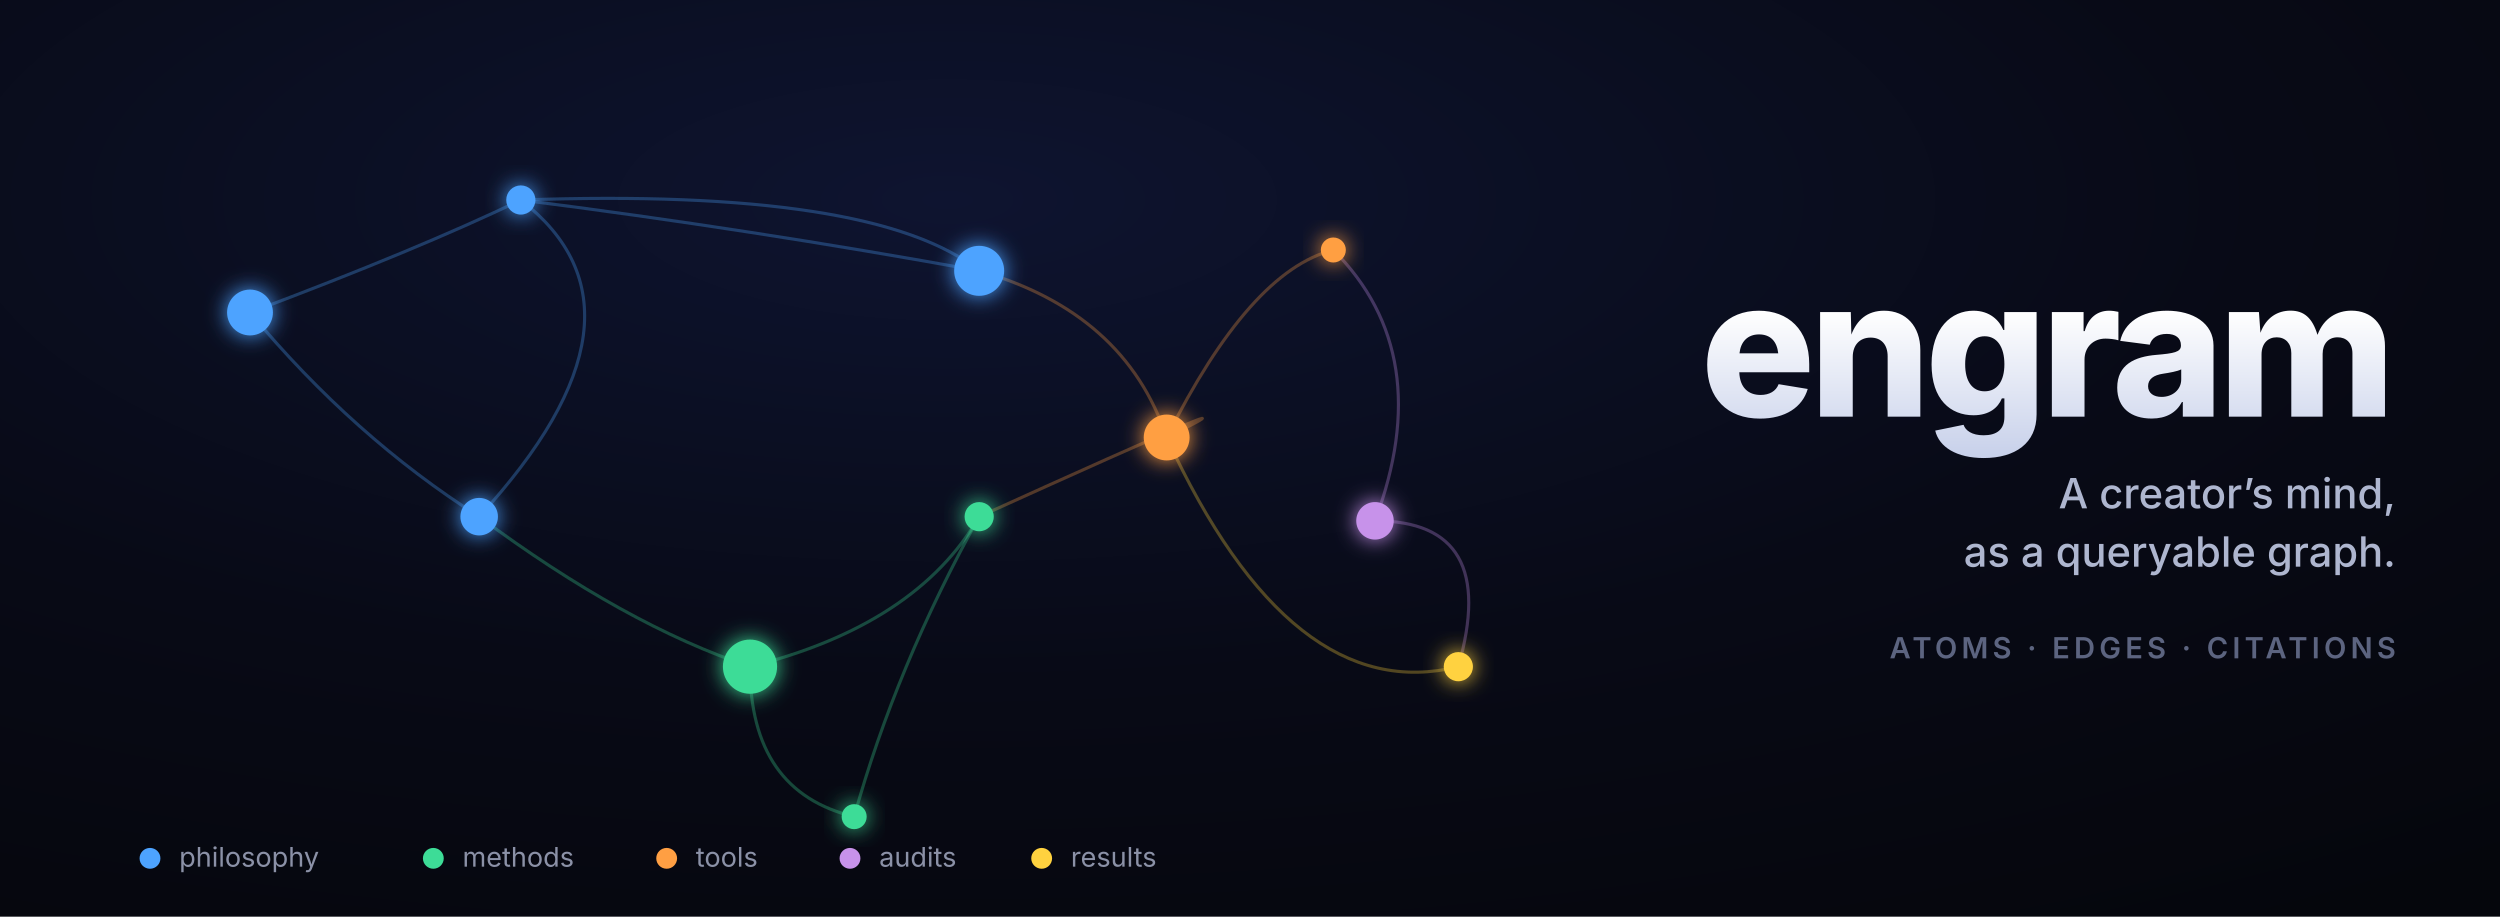
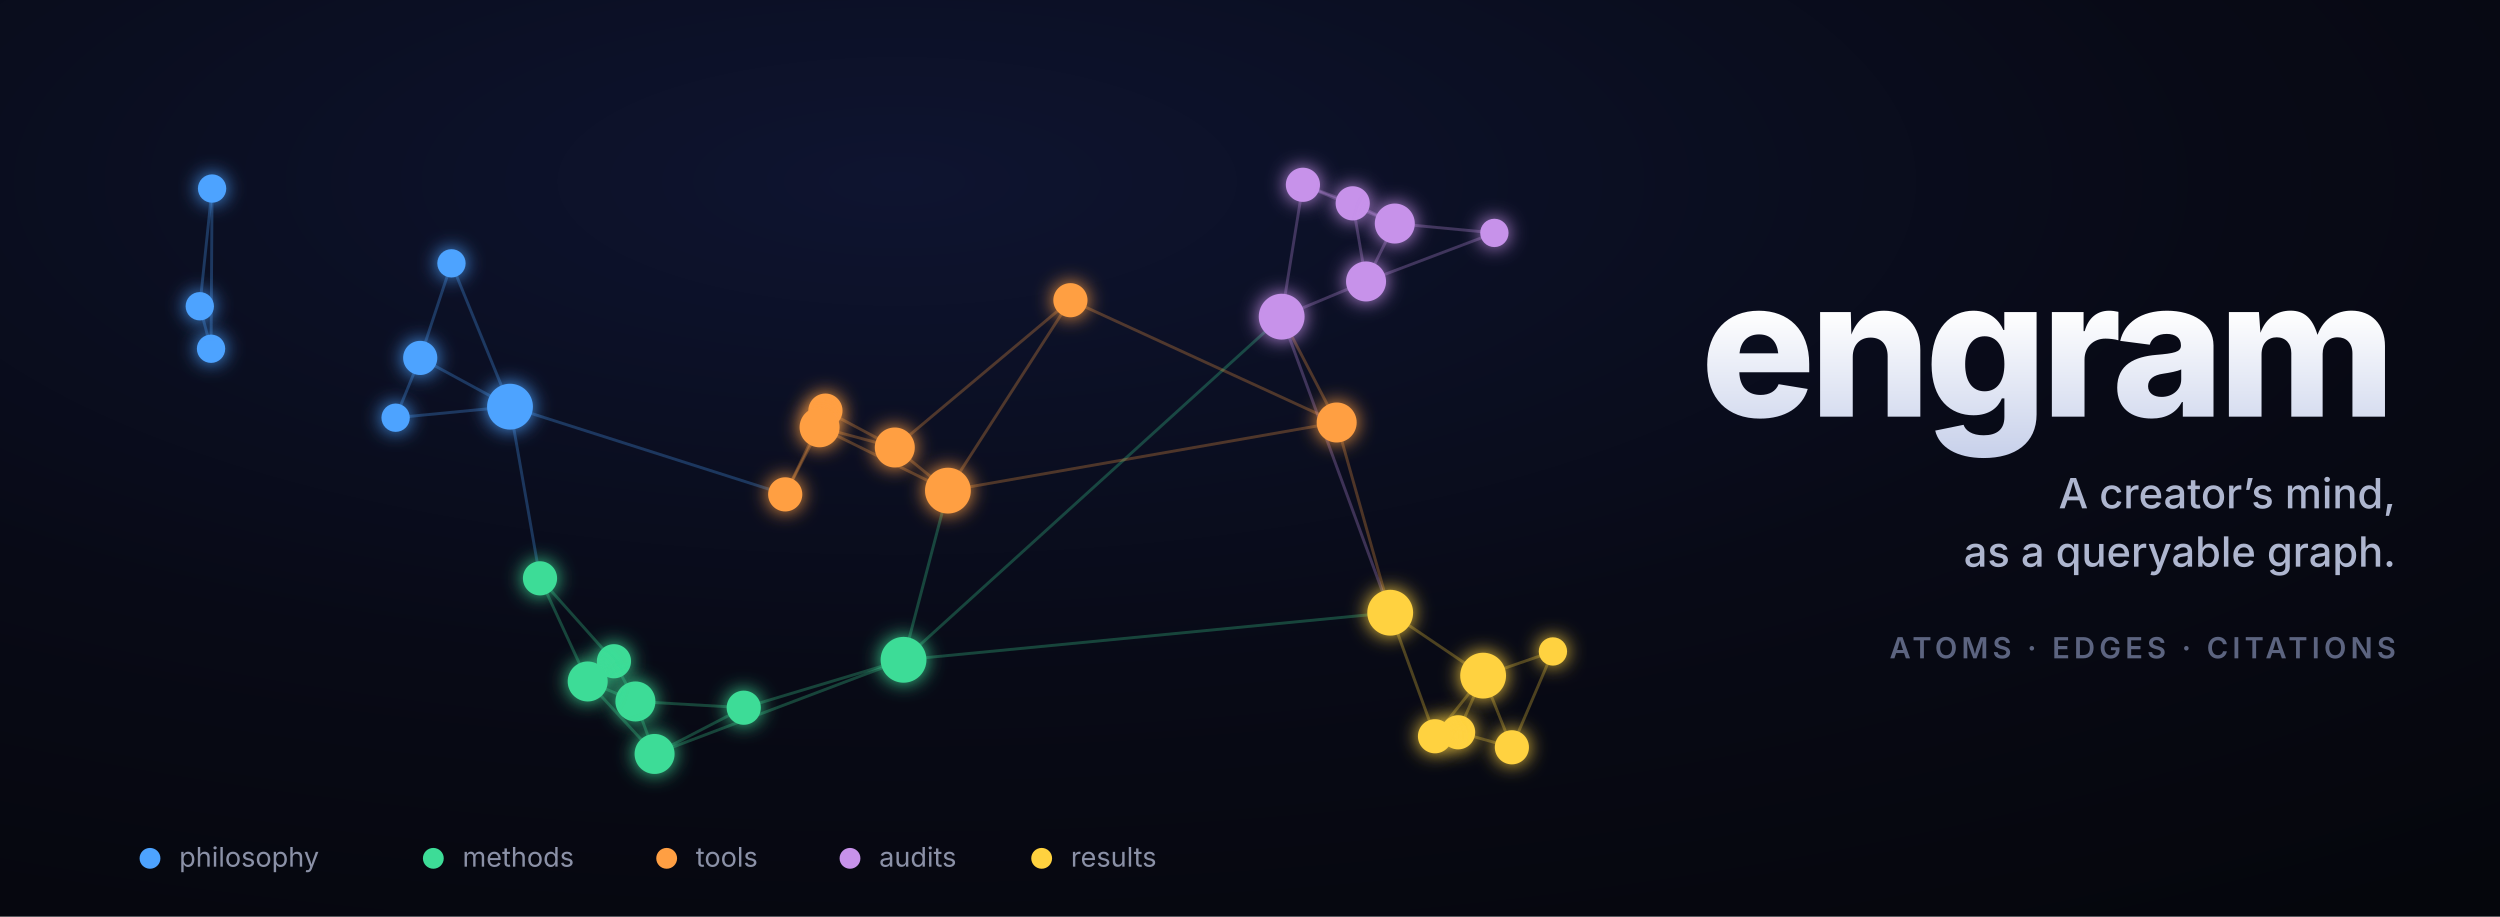
<svg xmlns="http://www.w3.org/2000/svg" viewBox="0 0 1200 440" width="1200" height="440" font-family="-apple-system,BlinkMacSystemFont,Segoe UI,Inter,sans-serif">
  <defs>
-     <radialGradient id="bg" cx="38%" cy="22%" r="95%">
+     <radialGradient id="bg" cx="36%" cy="20%" r="98%">
      <stop offset="0%" stop-color="#0e1430" />
      <stop offset="55%" stop-color="#080a16" />
      <stop offset="100%" stop-color="#05060c" />
    </radialGradient>
    <filter id="glow" x="-70%" y="-70%" width="240%" height="240%">
-       <feGaussianBlur stdDeviation="5" result="b" />
+       <feGaussianBlur stdDeviation="4.5" result="b" />
      <feMerge>
        <feMergeNode in="b" />
        <feMergeNode in="SourceGraphic" />
      </feMerge>
    </filter>
    <linearGradient id="ink" x1="0" y1="0" x2="0" y2="1">
      <stop offset="0%" stop-color="#ffffff" />
      <stop offset="100%" stop-color="#c7d0ea" />
    </linearGradient>
-     <style>
-       .e{fill:none;stroke-opacity:.30;stroke-width:1.5}
-       .lbl{fill:#8b91a7;font-size:13px}
-       .nodes circle{filter:url(#glow)}
-     </style>
+     <style>.lbl{fill:#8b91a7;font-size:13px}.nodes circle{filter:url(#glow)}</style>
  </defs>
  <rect width="1200" height="440" fill="url(#bg)" />
-   <g class="e">
-     <path stroke="#4da3ff" d="M120 150 Q 200 120 250 96" />
-     <path stroke="#4da3ff" d="M120 150 Q 170 210 230 248" />
-     <path stroke="#4da3ff" d="M250 96 Q 320 150 230 248" />
-     <path stroke="#4da3ff" d="M250 96 Q 420 90 470 130" />
-     <path stroke="#3ddc97" d="M230 248 Q 300 300 360 320" />
-     <path stroke="#3ddc97" d="M360 320 Q 440 300 470 248" />
-     <path stroke="#3ddc97" d="M360 320 Q 360 380 410 392" />
-     <path stroke="#3ddc97" d="M470 248 Q 430 320 410 392" />
-     <path stroke="#ff9f43" d="M470 130 Q 540 150 560 210" />
-     <path stroke="#ff9f43" d="M560 210 Q 620 180 470 248" />
-     <path stroke="#ff9f43" d="M560 210 Q 600 130 640 120" />
-     <path stroke="#c792ea" d="M640 120 Q 690 170 660 250" />
-     <path stroke="#c792ea" d="M660 250 Q 720 250 700 320" />
-     <path stroke="#ffd23f" d="M700 320 Q 620 340 560 210" />
-     <path stroke="#4da3ff" d="M470 130 Q 360 110 250 96" />
+   <g stroke-width="1.4" stroke-opacity="0.28">
+     <line x1="101.3" y1="167.4" x2="95.9" y2="147.0" stroke="#4da3ff" />
+     <line x1="101.3" y1="167.4" x2="101.8" y2="90.5" stroke="#4da3ff" />
+     <line x1="216.7" y1="126.4" x2="201.7" y2="171.8" stroke="#4da3ff" />
+     <line x1="216.7" y1="126.4" x2="244.8" y2="195.2" stroke="#4da3ff" />
+     <line x1="95.9" y1="147.0" x2="101.8" y2="90.5" stroke="#4da3ff" />
+     <line x1="189.9" y1="200.5" x2="201.7" y2="171.8" stroke="#4da3ff" />
+     <line x1="189.9" y1="200.5" x2="244.8" y2="195.2" stroke="#4da3ff" />
+     <line x1="201.7" y1="171.8" x2="244.8" y2="195.2" stroke="#4da3ff" />
+     <line x1="244.8" y1="195.2" x2="259.2" y2="277.6" stroke="#4da3ff" />
+     <line x1="244.8" y1="195.2" x2="376.9" y2="237.3" stroke="#4da3ff" />
+     <line x1="294.7" y1="317.4" x2="259.2" y2="277.6" stroke="#3ddc97" />
+     <line x1="294.7" y1="317.4" x2="305.0" y2="336.7" stroke="#3ddc97" />
+     <line x1="294.7" y1="317.4" x2="282.1" y2="327.1" stroke="#3ddc97" />
+     <line x1="433.7" y1="316.7" x2="314.2" y2="361.9" stroke="#3ddc97" />
+     <line x1="433.7" y1="316.7" x2="357.0" y2="339.7" stroke="#3ddc97" />
+     <line x1="433.7" y1="316.7" x2="455.0" y2="235.5" stroke="#3ddc97" />
+     <line x1="433.7" y1="316.7" x2="615.2" y2="152.0" stroke="#3ddc97" />
+     <line x1="433.7" y1="316.7" x2="667.3" y2="294.1" stroke="#3ddc97" />
+     <line x1="259.2" y1="277.6" x2="282.1" y2="327.1" stroke="#3ddc97" />
+     <line x1="305.0" y1="336.7" x2="282.1" y2="327.1" stroke="#3ddc97" />
+     <line x1="305.0" y1="336.7" x2="314.2" y2="361.9" stroke="#3ddc97" />
+     <line x1="305.0" y1="336.7" x2="357.0" y2="339.7" stroke="#3ddc97" />
+     <line x1="282.1" y1="327.1" x2="314.2" y2="361.9" stroke="#3ddc97" />
+     <line x1="314.2" y1="361.9" x2="357.0" y2="339.7" stroke="#3ddc97" />
+     <line x1="376.9" y1="237.3" x2="396.2" y2="197.1" stroke="#ff9f43" />
+     <line x1="376.9" y1="237.3" x2="393.4" y2="205.1" stroke="#ff9f43" />
+     <line x1="396.2" y1="197.1" x2="393.4" y2="205.1" stroke="#ff9f43" />
+     <line x1="396.2" y1="197.1" x2="429.5" y2="214.8" stroke="#ff9f43" />
+     <line x1="393.4" y1="205.1" x2="429.5" y2="214.8" stroke="#ff9f43" />
+     <line x1="393.4" y1="205.1" x2="455.0" y2="235.5" stroke="#ff9f43" />
+     <line x1="429.5" y1="214.8" x2="513.8" y2="144.1" stroke="#ff9f43" />
+     <line x1="429.5" y1="214.8" x2="455.0" y2="235.5" stroke="#ff9f43" />
+     <line x1="641.6" y1="202.8" x2="513.8" y2="144.1" stroke="#ff9f43" />
+     <line x1="641.6" y1="202.8" x2="455.0" y2="235.5" stroke="#ff9f43" />
+     <line x1="641.6" y1="202.8" x2="615.2" y2="152.0" stroke="#ff9f43" />
+     <line x1="641.6" y1="202.8" x2="667.3" y2="294.1" stroke="#ff9f43" />
+     <line x1="513.8" y1="144.1" x2="455.0" y2="235.5" stroke="#ff9f43" />
+     <line x1="615.2" y1="152.0" x2="625.4" y2="88.7" stroke="#c792ea" />
+     <line x1="615.2" y1="152.0" x2="655.7" y2="135.1" stroke="#c792ea" />
+     <line x1="615.2" y1="152.0" x2="667.3" y2="294.1" stroke="#c792ea" />
+     <line x1="625.4" y1="88.7" x2="649.3" y2="97.6" stroke="#c792ea" />
+     <line x1="625.4" y1="88.7" x2="669.5" y2="107.3" stroke="#c792ea" />
+     <line x1="649.3" y1="97.6" x2="655.7" y2="135.1" stroke="#c792ea" />
+     <line x1="649.3" y1="97.6" x2="669.5" y2="107.3" stroke="#c792ea" />
+     <line x1="717.3" y1="111.8" x2="655.7" y2="135.1" stroke="#c792ea" />
+     <line x1="717.3" y1="111.8" x2="669.5" y2="107.3" stroke="#c792ea" />
+     <line x1="655.7" y1="135.1" x2="669.5" y2="107.3" stroke="#c792ea" />
+     <line x1="711.9" y1="324.3" x2="725.7" y2="358.7" stroke="#ffd23f" />
+     <line x1="711.9" y1="324.3" x2="667.3" y2="294.1" stroke="#ffd23f" />
+     <line x1="711.9" y1="324.3" x2="699.9" y2="351.5" stroke="#ffd23f" />
+     <line x1="711.9" y1="324.3" x2="745.4" y2="312.7" stroke="#ffd23f" />
+     <line x1="711.9" y1="324.3" x2="688.8" y2="353.4" stroke="#ffd23f" />
+     <line x1="725.7" y1="358.7" x2="699.9" y2="351.5" stroke="#ffd23f" />
+     <line x1="725.7" y1="358.7" x2="745.4" y2="312.7" stroke="#ffd23f" />
+     <line x1="667.3" y1="294.1" x2="688.8" y2="353.4" stroke="#ffd23f" />
+     <line x1="699.9" y1="351.5" x2="688.8" y2="353.4" stroke="#ffd23f" />
  </g>
  <g class="nodes">
-     <circle cx="120" cy="150" r="11" fill="#4da3ff" />
-     <circle cx="250" cy="96" r="7" fill="#4da3ff" />
-     <circle cx="230" cy="248" r="9" fill="#4da3ff" />
-     <circle cx="470" cy="130" r="12" fill="#4da3ff" />
-     <circle cx="360" cy="320" r="13" fill="#3ddc97" />
-     <circle cx="470" cy="248" r="7" fill="#3ddc97" />
-     <circle cx="410" cy="392" r="6" fill="#3ddc97" />
-     <circle cx="560" cy="210" r="11" fill="#ff9f43" />
-     <circle cx="640" cy="120" r="6" fill="#ff9f43" />
-     <circle cx="660" cy="250" r="9" fill="#c792ea" />
-     <circle cx="700" cy="320" r="7" fill="#ffd23f" />
+     <circle cx="101.3" cy="167.4" r="6.8" fill="#4da3ff" />
+     <circle cx="216.7" cy="126.4" r="6.8" fill="#4da3ff" />
+     <circle cx="95.9" cy="147.0" r="6.8" fill="#4da3ff" />
+     <circle cx="189.9" cy="200.5" r="6.8" fill="#4da3ff" />
+     <circle cx="101.8" cy="90.5" r="6.8" fill="#4da3ff" />
+     <circle cx="201.7" cy="171.8" r="8.2" fill="#4da3ff" />
+     <circle cx="244.8" cy="195.2" r="11.0" fill="#4da3ff" />
+     <circle cx="294.7" cy="317.4" r="8.2" fill="#3ddc97" />
+     <circle cx="433.7" cy="316.7" r="11.0" fill="#3ddc97" />
+     <circle cx="259.2" cy="277.6" r="8.2" fill="#3ddc97" />
+     <circle cx="305.0" cy="336.7" r="9.6" fill="#3ddc97" />
+     <circle cx="282.1" cy="327.1" r="9.6" fill="#3ddc97" />
+     <circle cx="314.2" cy="361.9" r="9.6" fill="#3ddc97" />
+     <circle cx="357.0" cy="339.7" r="8.2" fill="#3ddc97" />
+     <circle cx="376.9" cy="237.3" r="8.2" fill="#ff9f43" />
+     <circle cx="396.2" cy="197.1" r="8.2" fill="#ff9f43" />
+     <circle cx="393.4" cy="205.1" r="9.6" fill="#ff9f43" />
+     <circle cx="429.5" cy="214.8" r="9.6" fill="#ff9f43" />
+     <circle cx="641.6" cy="202.8" r="9.6" fill="#ff9f43" />
+     <circle cx="513.8" cy="144.1" r="8.2" fill="#ff9f43" />
+     <circle cx="455.0" cy="235.5" r="11.0" fill="#ff9f43" />
+     <circle cx="615.2" cy="152.0" r="11.0" fill="#c792ea" />
+     <circle cx="625.4" cy="88.7" r="8.2" fill="#c792ea" />
+     <circle cx="649.3" cy="97.6" r="8.2" fill="#c792ea" />
+     <circle cx="717.3" cy="111.8" r="6.8" fill="#c792ea" />
+     <circle cx="655.7" cy="135.1" r="9.6" fill="#c792ea" />
+     <circle cx="669.5" cy="107.3" r="9.6" fill="#c792ea" />
+     <circle cx="711.9" cy="324.3" r="11.0" fill="#ffd23f" />
+     <circle cx="725.7" cy="358.7" r="8.2" fill="#ffd23f" />
+     <circle cx="667.3" cy="294.1" r="11.0" fill="#ffd23f" />
+     <circle cx="699.9" cy="351.5" r="8.2" fill="#ffd23f" />
+     <circle cx="745.4" cy="312.7" r="6.8" fill="#ffd23f" />
+     <circle cx="688.8" cy="353.4" r="8.2" fill="#ffd23f" />
  </g>
  <g text-anchor="end">
    <text x="1150" y="200" fill="url(#ink)" font-size="92" font-weight="800" letter-spacing="-3">engram</text>
    <text x="1150" y="244" fill="#aeb6cf" font-size="20" font-weight="500">A creator’s mind,</text>
    <text x="1150" y="272" fill="#aeb6cf" font-size="20" font-weight="500">as a queryable graph.</text>
    <text x="1150" y="316" fill="#5c6480" font-size="14" letter-spacing="2" font-weight="600">ATOMS · EDGES · CITATIONS</text>
  </g>
  <g class="lbl">
    <circle cx="72" cy="412" r="5" fill="#4da3ff" />
    <text x="86" y="416">philosophy</text>
    <circle cx="208" cy="412" r="5" fill="#3ddc97" />
    <text x="222" y="416">methods</text>
    <circle cx="320" cy="412" r="5" fill="#ff9f43" />
    <text x="334" y="416">tools</text>
    <circle cx="408" cy="412" r="5" fill="#c792ea" />
    <text x="422" y="416">audits</text>
    <circle cx="500" cy="412" r="5" fill="#ffd23f" />
    <text x="514" y="416">results</text>
  </g>
</svg>
